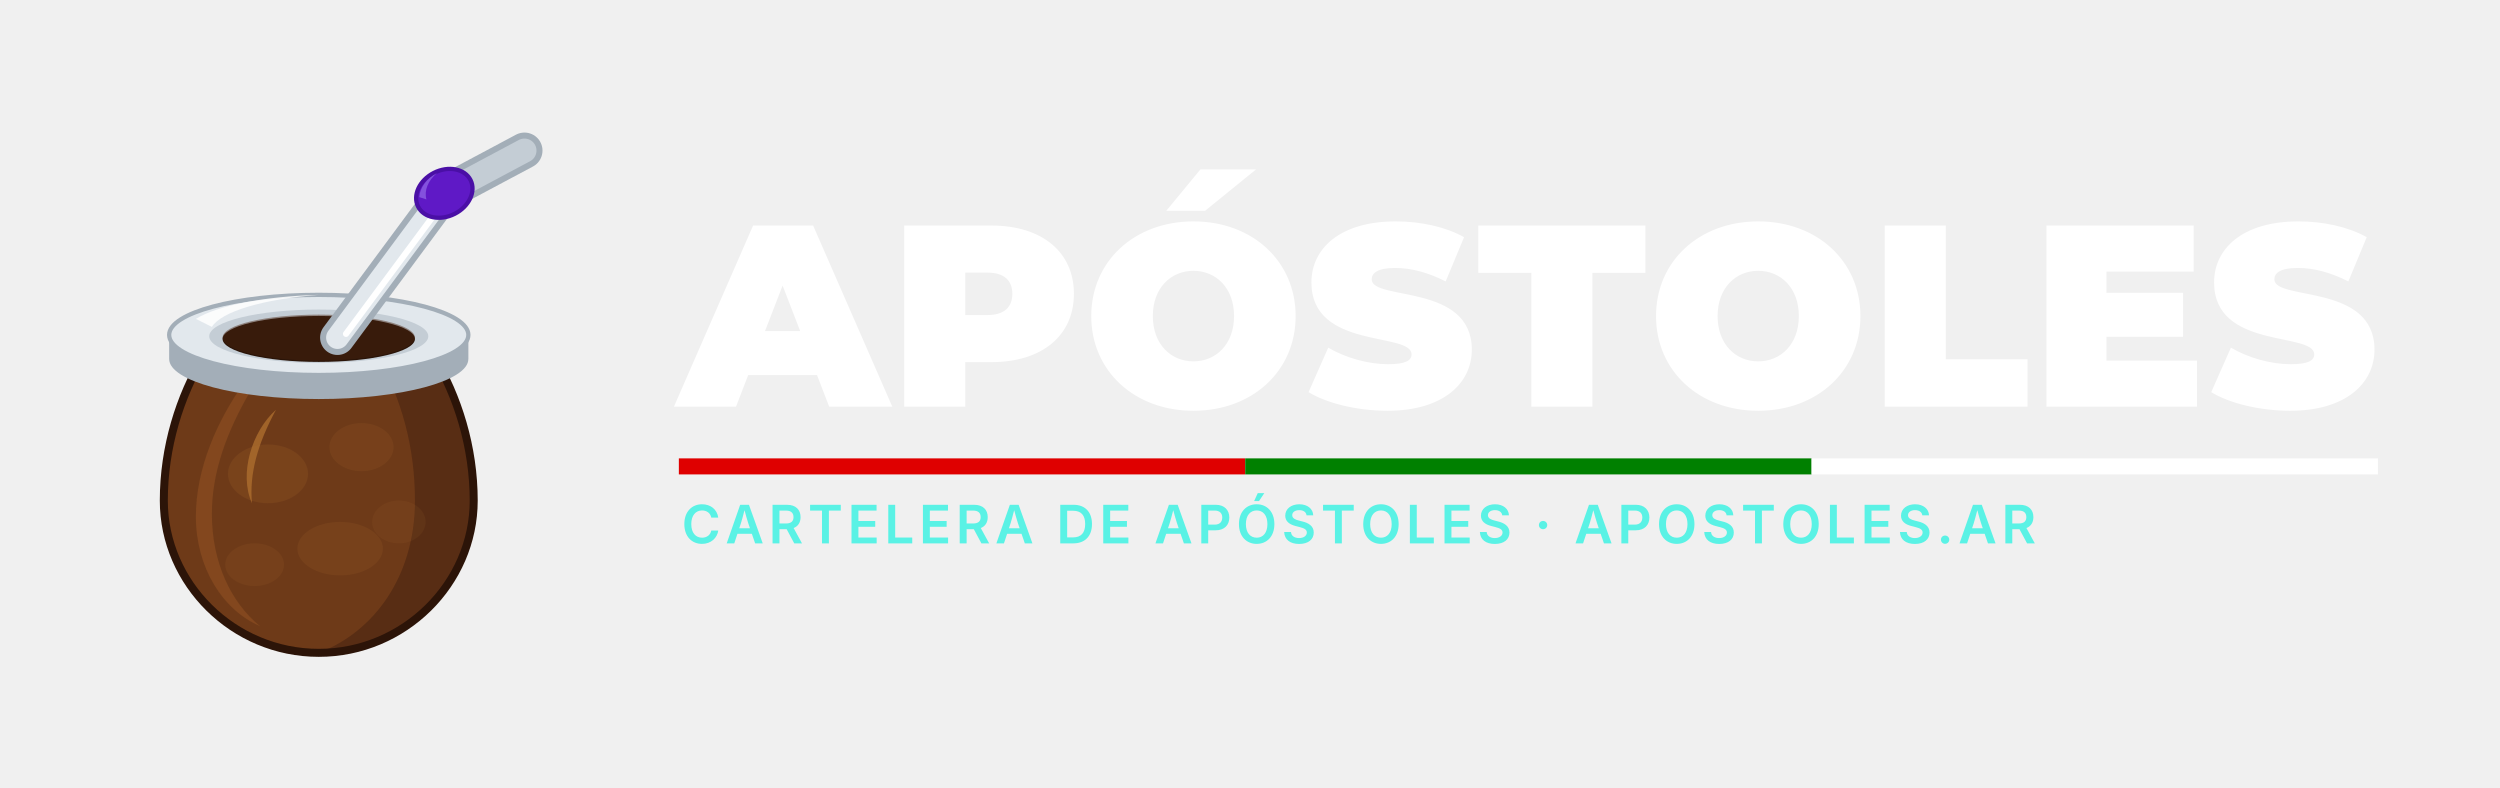
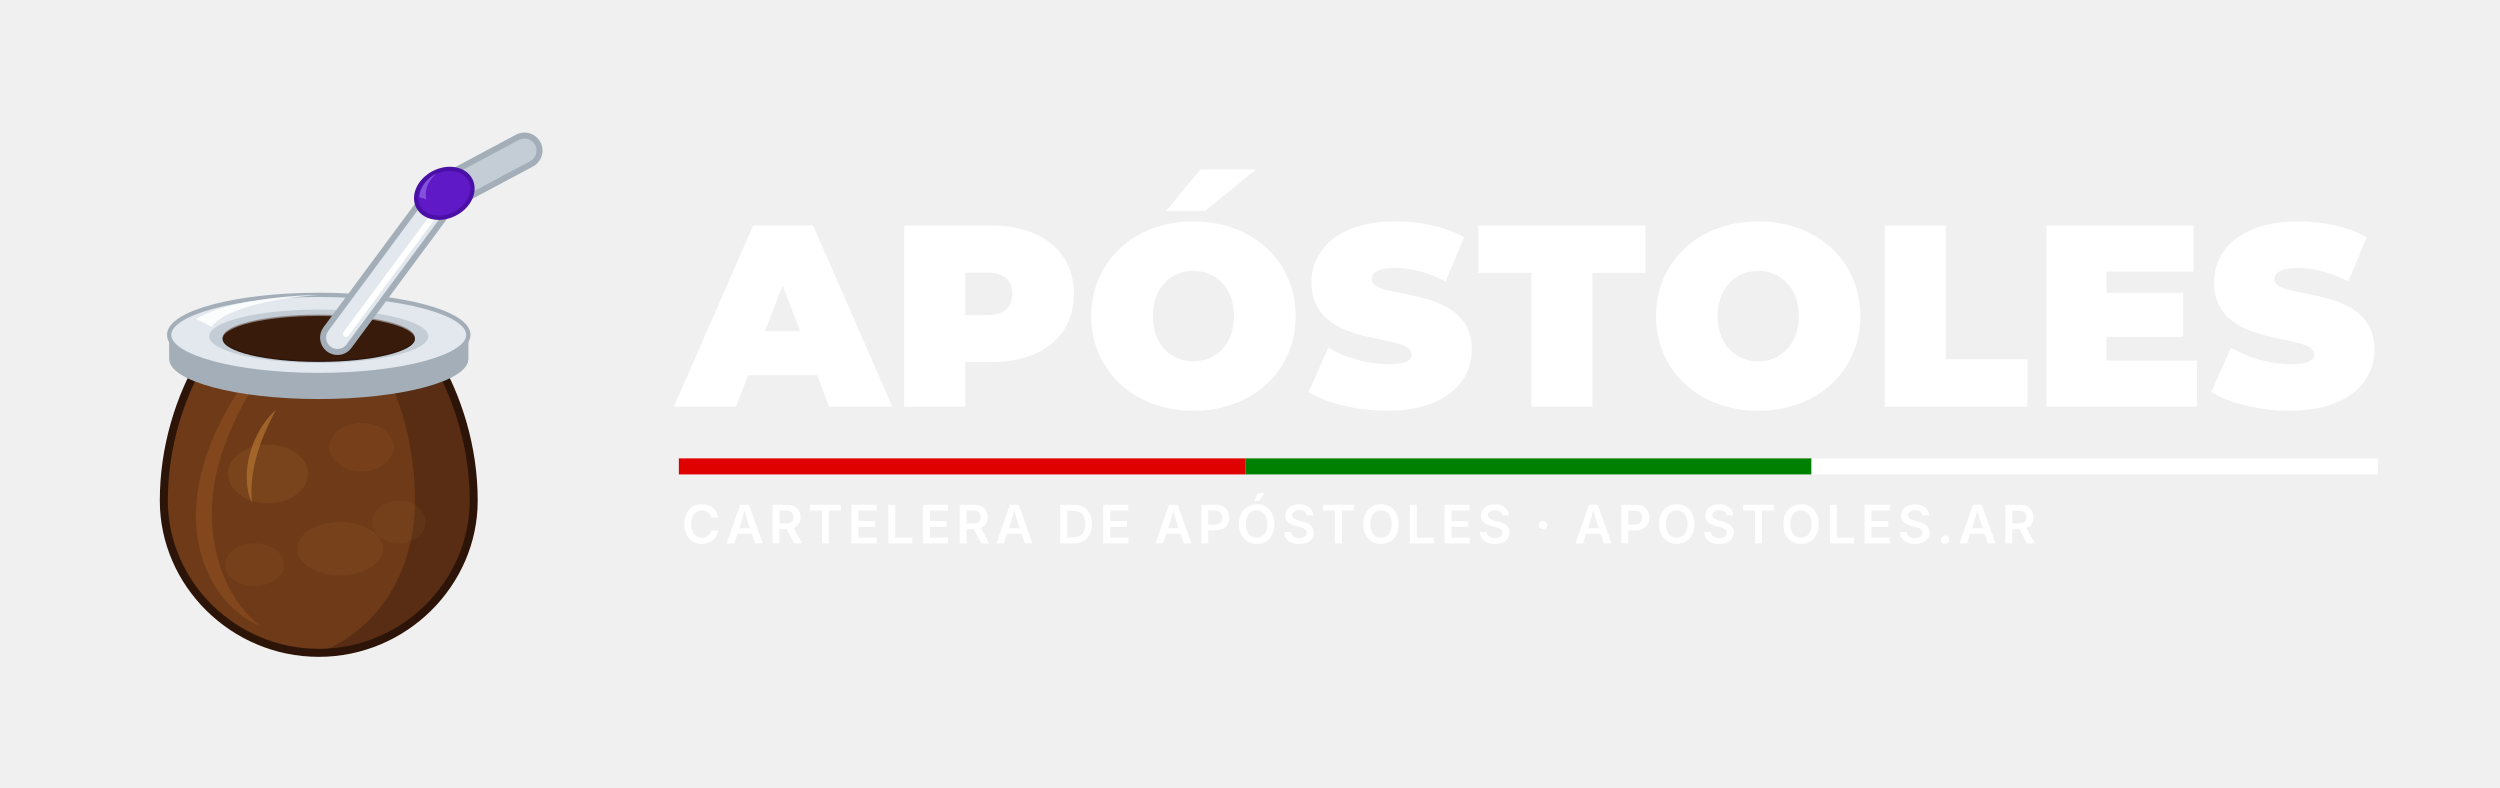
<svg xmlns="http://www.w3.org/2000/svg" width="889" height="280" viewBox="0 0 889 280">
  <g transform="translate(-0.65,24.10) scale(0.95)">
    <path d="M77,108 C68,123 62,142 62,162 C62,193 88,219 120,219 C152,219 178,193 178,162 C178,142 172,123 163,108 Z" fill="#6E3A18" />
    <path d="M120,219 C152,219 178,193 178,162 C178,142 172,123 163,108 L142,108 C151,124 156,142 156,162 C156,190 141,211 120,219 Z" fill="#4A2410" opacity=".6" />
    <ellipse cx="101" cy="152" rx="15" ry="11" fill="#B0702F" opacity="0.16" />
    <ellipse cx="136" cy="142" rx="12" ry="9" fill="#B0702F" opacity="0.13" />
    <ellipse cx="128" cy="180" rx="16" ry="10" fill="#B0702F" opacity="0.14" />
    <ellipse cx="96" cy="186" rx="11" ry="8" fill="#B0702F" opacity="0.12" />
    <ellipse cx="150" cy="170" rx="10" ry="8" fill="#B0702F" opacity="0.1" />
    <path d="M95,120 C85,137 80,152 80,167 C80,185 87,200 98,209 C84,203 74,187 74,168 C74,150 82,132 92,118 Z" fill="#8A4C20" opacity=".72" />
    <path d="M104,128 C97,141 94,152 95,163 C90,152 95,136 104,128 Z" fill="#B0702F" opacity=".75" />
    <path d="M77,108 C68,123 62,142 62,162 C62,193 88,219 120,219 C152,219 178,193 178,162 C178,142 172,123 163,108 Z" fill="none" stroke="#2C1408" stroke-width="3" />
    <path d="M64,100 v9 a56,15 0 0 0 112,0 v-9 Z" fill="#A3AEB8" />
    <ellipse cx="120" cy="100" rx="56" ry="15" fill="#E2E8ED" />
    <ellipse cx="120" cy="100" rx="56" ry="15" fill="none" stroke="#A3AEB8" stroke-width="1.6" />
    <path d="M74,94 a56,15 0 0 1 46,-9 a56,15 0 0 0 -40,12 Z" fill="#FFFFFF" opacity=".85" />
    <ellipse cx="120" cy="100.5" rx="41" ry="10" fill="#C4CDD5" />
    <ellipse cx="120" cy="101.5" rx="36" ry="8.6" fill="#2A1408" />
    <ellipse cx="120" cy="101" rx="36" ry="8.6" fill="#4A2410" opacity=".45" />
    <path d="M127,101 L167,47" stroke="#A3AEB8" stroke-width="13" stroke-linecap="round" fill="none" />
    <path d="M127,101 L167,47" stroke="#E2E8ED" stroke-width="8.5" stroke-linecap="round" fill="none" />
    <path d="M130.2,99.6 L170.2,45.6" stroke="#FFFFFF" stroke-width="2.3" stroke-linecap="round" fill="none" />
    <path d="M167,47 L197,31" stroke="#A3AEB8" stroke-width="13.5" stroke-linecap="round" fill="none" />
    <path d="M167,47 L197,31" stroke="#C4CDD5" stroke-width="9" stroke-linecap="round" fill="none" />
    <g transform="rotate(-27,167,47)">
      <ellipse cx="167" cy="47" rx="11" ry="8.6" fill="#5F19C6" />
      <ellipse cx="167" cy="47" rx="11" ry="8.6" fill="none" stroke="#4A0FA6" stroke-width="1.6" />
      <path d="M158,44 a11,8.6 0 0 1 10,-5 a11,8.6 0 0 0 -8,7 Z" fill="#8A5CE0" opacity=".85" />
    </g>
  </g>
  <path d="M317.3 144.6 289.148 80.2H267.804L239.652 144.6H261.732L266.056 133.376H290.528L294.852 144.6ZM278.292 101.544 284.548 117.736H272.036Z M321.532 80.2V144.6H343.244V128.776H352.536C370.476 128.776 381.884 119.392 381.884 104.488C381.884 89.584 370.476 80.2 352.536 80.2ZM343.244 112.032V96.944H351.156C357.136 96.944 359.988 99.796 359.988 104.488C359.988 109.18 357.136 112.032 351.156 112.032Z M428.528 74.956 446.652 60.236H426.872L414.728 74.956ZM424.388 146.072C445.364 146.072 460.728 131.904 460.728 112.4C460.728 92.896 445.364 78.728 424.388 78.728C403.412 78.728 388.048 92.896 388.048 112.4C388.048 131.904 403.412 146.072 424.388 146.072ZM424.388 128.5C416.384 128.5 409.944 122.428 409.944 112.4C409.944 102.372 416.384 96.3 424.388 96.3C432.392 96.3 438.832 102.372 438.832 112.4C438.832 122.428 432.392 128.5 424.388 128.5Z M493.388 146.072C513.352 146.072 523.38 136.136 523.38 124.36C523.38 100.624 487.776 107.064 487.776 99.336C487.776 97.128 489.8 95.288 496.148 95.288C501.76 95.288 507.74 96.852 514.088 100.072L520.62 84.34C513.904 80.568 504.98 78.728 496.332 78.728C476.368 78.728 466.34 88.48 466.34 100.44C466.34 124.452 501.944 117.92 501.944 126.016C501.944 128.224 499.736 129.512 493.572 129.512C486.488 129.512 478.392 127.212 472.32 123.624L465.328 139.448C471.768 143.404 482.624 146.072 493.388 146.072Z M566.252 144.6V97.036H585.112V80.2H525.68V97.036H544.54V144.6Z M625.224 146.072C646.2 146.072 661.564 131.904 661.564 112.4C661.564 92.896 646.2 78.728 625.224 78.728C604.248 78.728 588.884 92.896 588.884 112.4C588.884 131.904 604.248 146.072 625.224 146.072ZM625.224 128.5C617.22 128.5 610.78 122.428 610.78 112.4C610.78 102.372 617.22 96.3 625.224 96.3C633.228 96.3 639.668 102.372 639.668 112.4C639.668 122.428 633.228 128.5 625.224 128.5Z M720.996 144.6V127.764H691.924V80.2H670.212V144.6Z M749.056 119.76H776.288V104.12H749.056V96.576H780.06V80.2H727.712V144.6H781.256V128.224H749.056Z M814.376 146.072C834.34 146.072 844.368 136.136 844.368 124.36C844.368 100.624 808.764 107.064 808.764 99.336C808.764 97.128 810.788 95.288 817.136 95.288C822.748 95.288 828.728 96.852 835.076 100.072L841.608 84.34C834.892 80.568 825.968 78.728 817.32 78.728C797.356 78.728 787.328 88.48 787.328 100.44C787.328 124.452 822.932 117.92 822.932 126.016C822.932 128.224 820.724 129.512 814.56 129.512C807.476 129.512 799.38 127.212 793.308 123.624L786.316 139.448C792.756 143.404 803.612 146.072 814.376 146.072Z" fill="#FFFFFF" />
  <g>
    <rect x="241.4" y="163.0" width="201.39" height="5.70" fill="#DF0000" />
    <rect x="442.8" y="163.0" width="201.39" height="5.70" fill="#008000" />
    <rect x="644.2" y="163.0" width="201.39" height="5.70" fill="#FFFFFF" />
  </g>
-   <path d="M249.629 193.406C252.871 193.406 255.044 191.279 255.422 188.654H252.935C252.622 190.275 251.296 191.205 249.657 191.205C247.428 191.205 245.817 189.52 245.817 186.371C245.817 183.258 247.419 181.517 249.666 181.517C251.305 181.517 252.631 182.447 252.935 184.068H255.412C254.979 181.066 252.64 179.316 249.629 179.316C246.047 179.316 243.349 181.932 243.349 186.371C243.349 190.791 246.019 193.406 249.629 193.406Z M258.416 193.222H261.106L262.229 189.824H267.358L268.528 193.222H271.226L266.327 179.501H263.205ZM262.883 187.844 263.463 186.094C263.841 184.869 264.255 183.332 264.743 181.416C265.25 183.313 265.682 184.833 266.088 186.094L266.686 187.844Z M274.718 193.222H277.177V188.185H279.737L282.436 193.222H285.189L282.215 187.77C283.835 187.126 284.683 185.754 284.683 183.893C284.683 181.278 283.007 179.501 279.848 179.501H274.718ZM277.177 186.15V181.563H279.47C281.34 181.563 282.169 182.429 282.169 183.893C282.169 185.348 281.34 186.15 279.489 186.15Z M288.064 181.573H292.3V193.222H294.759V181.573H298.986V179.501H288.064Z M302.792 193.222H311.743V191.15H305.25V187.319H311.227V185.275H305.25V181.573H311.706V179.501H302.792Z M315.87 193.222H324.389V191.15H318.329V179.501H315.87Z M328.194 193.222H337.145V191.15H330.653V187.319H336.629V185.275H330.653V181.573H337.108V179.501H328.194Z M341.273 193.222H343.732V188.185H346.292L348.99 193.222H351.744L348.769 187.77C350.39 187.126 351.237 185.754 351.237 183.893C351.237 181.278 349.561 179.501 346.402 179.501H341.273ZM343.732 186.15V181.563H346.025C347.894 181.563 348.723 182.429 348.723 183.893C348.723 185.348 347.894 186.15 346.043 186.15Z M354.315 193.222H357.004L358.127 189.824H363.257L364.426 193.222H367.125L362.225 179.501H359.104ZM358.781 187.844 359.361 186.094C359.739 184.869 360.153 183.332 360.641 181.416C361.148 183.313 361.581 184.833 361.986 186.094L362.585 187.844Z M381.67 193.222C385.851 193.222 388.309 190.634 388.309 186.343C388.309 182.079 385.851 179.501 381.762 179.501H377.028V193.222ZM379.487 191.095V181.628H381.614C384.423 181.628 385.887 183.203 385.887 186.343C385.887 189.511 384.423 191.095 381.55 191.095Z M392.308 193.222H401.259V191.15H394.767V187.319H400.744V185.275H394.767V181.573H401.222V179.501H392.308Z M410.878 193.222H413.567L414.69 189.824H419.819L420.989 193.222H423.687L418.788 179.501H415.666ZM415.344 187.844 415.924 186.094C416.302 184.869 416.716 183.332 417.204 181.416C417.711 183.313 418.143 184.833 418.549 186.094L419.147 187.844Z M427.18 193.222H429.638V188.581H432.272C435.44 188.581 437.144 186.674 437.144 184.041C437.144 181.425 435.468 179.501 432.309 179.501H427.18ZM429.638 186.555V181.563H431.931C433.81 181.563 434.63 182.576 434.63 184.041C434.63 185.505 433.81 186.555 431.95 186.555Z M446.88 193.406C450.471 193.406 453.169 190.8 453.169 186.371C453.169 181.932 450.471 179.316 446.88 179.316C443.279 179.316 440.571 181.932 440.571 186.371C440.571 190.791 443.279 193.406 446.88 193.406ZM446.88 191.205C444.633 191.205 443.039 189.492 443.039 186.371C443.039 183.23 444.633 181.517 446.88 181.517C449.108 181.517 450.692 183.221 450.692 186.371C450.692 189.502 449.108 191.205 446.88 191.205ZM445.968 178.184H447.708L449.578 175.366H447.248Z M461.975 193.434C465.254 193.434 467.169 191.785 467.169 189.373C467.169 186.978 465.171 185.919 463.136 185.431L461.855 185.1C460.741 184.823 459.516 184.363 459.516 183.212C459.516 182.171 460.456 181.407 462.003 181.407C463.485 181.407 464.48 182.088 464.6 183.258H466.985C466.92 180.965 464.968 179.316 462.04 179.316C459.166 179.316 457.03 180.937 457.03 183.359C457.03 185.293 458.384 186.453 460.677 187.043L462.233 187.448C463.716 187.835 464.71 188.286 464.71 189.354C464.71 190.533 463.578 191.334 461.957 191.334C460.41 191.334 459.185 190.634 459.074 189.188H456.652C456.763 191.896 458.78 193.434 461.975 193.434Z M470.468 181.573H474.704V193.222H477.163V181.573H481.39V179.501H470.468Z M491.07 193.406C494.662 193.406 497.36 190.8 497.36 186.371C497.36 181.932 494.662 179.316 491.07 179.316C487.47 179.316 484.762 181.932 484.762 186.371C484.762 190.791 487.47 193.406 491.07 193.406ZM491.07 191.205C488.824 191.205 487.23 189.492 487.23 186.371C487.23 183.23 488.824 181.517 491.07 181.517C493.299 181.517 494.883 183.221 494.883 186.371C494.883 189.502 493.299 191.205 491.07 191.205Z M501.35 193.222H509.868V191.15H503.809V179.501H501.35Z M513.673 193.222H522.625V191.15H516.132V187.319H522.109V185.275H516.132V181.573H522.588V179.501H513.673Z M531.569 193.434C534.847 193.434 536.762 191.785 536.762 189.373C536.762 186.978 534.764 185.919 532.729 185.431L531.449 185.1C530.335 184.823 529.11 184.363 529.11 183.212C529.11 182.171 530.049 181.407 531.596 181.407C533.079 181.407 534.073 182.088 534.193 183.258H536.578C536.514 180.965 534.562 179.316 531.633 179.316C528.76 179.316 526.623 180.937 526.623 183.359C526.623 185.293 527.977 186.453 530.27 187.043L531.826 187.448C533.309 187.835 534.304 188.286 534.304 189.354C534.304 190.533 533.171 191.334 531.55 191.334C530.003 191.334 528.778 190.634 528.668 189.188H526.246C526.356 191.896 528.373 193.434 531.569 193.434Z M548.711 188.185C549.539 188.185 550.193 187.54 550.193 186.711C550.193 185.882 549.539 185.247 548.711 185.247C547.882 185.247 547.237 185.882 547.237 186.711C547.237 187.54 547.882 188.185 548.711 188.185Z M560.254 193.222H562.943L564.066 189.824H569.196L570.365 193.222H573.063L568.164 179.501H565.042ZM564.72 187.844 565.3 186.094C565.678 184.869 566.092 183.332 566.58 181.416C567.087 183.313 567.52 184.833 567.925 186.094L568.523 187.844Z M576.556 193.222H579.014V188.581H581.648C584.816 188.581 586.52 186.674 586.52 184.041C586.52 181.425 584.844 179.501 581.685 179.501H576.556ZM579.014 186.555V181.563H581.307C583.186 181.563 584.006 182.576 584.006 184.041C584.006 185.505 583.186 186.555 581.326 186.555Z M596.256 193.406C599.847 193.406 602.545 190.8 602.545 186.371C602.545 181.932 599.847 179.316 596.256 179.316C592.655 179.316 589.948 181.932 589.948 186.371C589.948 190.791 592.655 193.406 596.256 193.406ZM596.256 191.205C594.009 191.205 592.416 189.492 592.416 186.371C592.416 183.23 594.009 181.517 596.256 181.517C598.484 181.517 600.068 183.221 600.068 186.371C600.068 189.502 598.484 191.205 596.256 191.205Z M611.351 193.434C614.63 193.434 616.545 191.785 616.545 189.373C616.545 186.978 614.547 185.919 612.512 185.431L611.232 185.1C610.117 184.823 608.892 184.363 608.892 183.212C608.892 182.171 609.832 181.407 611.379 181.407C612.862 181.407 613.856 182.088 613.976 183.258H616.361C616.296 180.965 614.344 179.316 611.416 179.316C608.543 179.316 606.406 180.937 606.406 183.359C606.406 185.293 607.76 186.453 610.053 187.043L611.609 187.448C613.092 187.835 614.086 188.286 614.086 189.354C614.086 190.533 612.954 191.334 611.333 191.334C609.786 191.334 608.561 190.634 608.45 189.188H606.028C606.139 191.896 608.156 193.434 611.351 193.434Z M619.844 181.573H624.08V193.222H626.539V181.573H630.766V179.501H619.844Z M640.447 193.406C644.038 193.406 646.736 190.8 646.736 186.371C646.736 181.932 644.038 179.316 640.447 179.316C636.846 179.316 634.138 181.932 634.138 186.371C634.138 190.791 636.846 193.406 640.447 193.406ZM640.447 191.205C638.2 191.205 636.606 189.492 636.606 186.371C636.606 183.23 638.2 181.517 640.447 181.517C642.675 181.517 644.259 183.221 644.259 186.371C644.259 189.502 642.675 191.205 640.447 191.205Z M650.726 193.222H659.244V191.15H653.185V179.501H650.726Z M663.05 193.222H672.001V191.15H665.508V187.319H671.485V185.275H665.508V181.573H671.964V179.501H663.05Z M680.945 193.434C684.223 193.434 686.139 191.785 686.139 189.373C686.139 186.978 684.14 185.919 682.105 185.431L680.825 185.1C679.711 184.823 678.486 184.363 678.486 183.212C678.486 182.171 679.425 181.407 680.972 181.407C682.455 181.407 683.449 182.088 683.569 183.258H685.954C685.89 180.965 683.938 179.316 681.009 179.316C678.136 179.316 675.999 180.937 675.999 183.359C675.999 185.293 677.353 186.453 679.646 187.043L681.203 187.448C682.685 187.835 683.68 188.286 683.68 189.354C683.68 190.533 682.547 191.334 680.926 191.334C679.379 191.334 678.154 190.634 678.044 189.188H675.622C675.732 191.896 677.749 193.434 680.945 193.434Z M691.675 193.379C692.504 193.379 693.158 192.734 693.158 191.905C693.158 191.086 692.504 190.441 691.675 190.441C690.846 190.441 690.202 191.086 690.202 191.905C690.202 192.734 690.846 193.379 691.675 193.379Z M696.807 193.222H699.496L700.619 189.824H705.749L706.918 193.222H709.616L704.717 179.501H701.595ZM701.273 187.844 701.853 186.094C702.231 184.869 702.645 183.332 703.133 181.416C703.64 183.313 704.073 184.833 704.478 186.094L705.076 187.844Z M713.109 193.222H715.567V188.185H718.128L720.826 193.222H723.579L720.605 187.77C722.226 187.126 723.073 185.754 723.073 183.893C723.073 181.278 721.397 179.501 718.238 179.501H713.109ZM715.567 186.15V181.563H717.86C719.73 181.563 720.559 182.429 720.559 183.893C720.559 185.348 719.73 186.15 717.879 186.15Z" fill="#5AF2E5" />
+   <path d="M249.629 193.406C252.871 193.406 255.044 191.279 255.422 188.654H252.935C252.622 190.275 251.296 191.205 249.657 191.205C247.428 191.205 245.817 189.52 245.817 186.371C245.817 183.258 247.419 181.517 249.666 181.517C251.305 181.517 252.631 182.447 252.935 184.068H255.412C254.979 181.066 252.64 179.316 249.629 179.316C246.047 179.316 243.349 181.932 243.349 186.371C243.349 190.791 246.019 193.406 249.629 193.406Z M258.416 193.222H261.106L262.229 189.824H267.358L268.528 193.222H271.226L266.327 179.501H263.205ZM262.883 187.844 263.463 186.094C263.841 184.869 264.255 183.332 264.743 181.416C265.25 183.313 265.682 184.833 266.088 186.094L266.686 187.844Z M274.718 193.222H277.177V188.185H279.737L282.436 193.222H285.189L282.215 187.77C283.835 187.126 284.683 185.754 284.683 183.893C284.683 181.278 283.007 179.501 279.848 179.501H274.718ZM277.177 186.15V181.563H279.47C281.34 181.563 282.169 182.429 282.169 183.893C282.169 185.348 281.34 186.15 279.489 186.15Z M288.064 181.573H292.3V193.222H294.759V181.573H298.986V179.501H288.064Z M302.792 193.222H311.743V191.15H305.25V187.319H311.227V185.275H305.25V181.573H311.706V179.501H302.792Z M315.87 193.222H324.389V191.15H318.329V179.501H315.87Z M328.194 193.222H337.145V191.15H330.653V187.319H336.629V185.275H330.653V181.573H337.108V179.501H328.194Z M341.273 193.222H343.732V188.185H346.292L348.99 193.222H351.744L348.769 187.77C350.39 187.126 351.237 185.754 351.237 183.893C351.237 181.278 349.561 179.501 346.402 179.501H341.273ZM343.732 186.15V181.563H346.025C347.894 181.563 348.723 182.429 348.723 183.893C348.723 185.348 347.894 186.15 346.043 186.15Z M354.315 193.222H357.004L358.127 189.824H363.257L364.426 193.222H367.125L362.225 179.501H359.104ZM358.781 187.844 359.361 186.094C359.739 184.869 360.153 183.332 360.641 181.416C361.148 183.313 361.581 184.833 361.986 186.094L362.585 187.844Z M381.67 193.222C385.851 193.222 388.309 190.634 388.309 186.343C388.309 182.079 385.851 179.501 381.762 179.501H377.028V193.222ZM379.487 191.095V181.628H381.614C384.423 181.628 385.887 183.203 385.887 186.343C385.887 189.511 384.423 191.095 381.55 191.095Z M392.308 193.222H401.259V191.15H394.767V187.319H400.744V185.275H394.767V181.573H401.222V179.501H392.308Z M410.878 193.222H413.567L414.69 189.824H419.819L420.989 193.222H423.687L418.788 179.501H415.666ZM415.344 187.844 415.924 186.094C416.302 184.869 416.716 183.332 417.204 181.416C417.711 183.313 418.143 184.833 418.549 186.094L419.147 187.844Z M427.18 193.222H429.638V188.581H432.272C435.44 188.581 437.144 186.674 437.144 184.041C437.144 181.425 435.468 179.501 432.309 179.501H427.18ZM429.638 186.555V181.563H431.931C433.81 181.563 434.63 182.576 434.63 184.041C434.63 185.505 433.81 186.555 431.95 186.555Z M446.88 193.406C450.471 193.406 453.169 190.8 453.169 186.371C453.169 181.932 450.471 179.316 446.88 179.316C443.279 179.316 440.571 181.932 440.571 186.371C440.571 190.791 443.279 193.406 446.88 193.406ZM446.88 191.205C444.633 191.205 443.039 189.492 443.039 186.371C443.039 183.23 444.633 181.517 446.88 181.517C449.108 181.517 450.692 183.221 450.692 186.371C450.692 189.502 449.108 191.205 446.88 191.205ZM445.968 178.184H447.708L449.578 175.366H447.248Z M461.975 193.434C465.254 193.434 467.169 191.785 467.169 189.373C467.169 186.978 465.171 185.919 463.136 185.431L461.855 185.1C460.741 184.823 459.516 184.363 459.516 183.212C459.516 182.171 460.456 181.407 462.003 181.407C463.485 181.407 464.48 182.088 464.6 183.258H466.985C466.92 180.965 464.968 179.316 462.04 179.316C459.166 179.316 457.03 180.937 457.03 183.359C457.03 185.293 458.384 186.453 460.677 187.043L462.233 187.448C463.716 187.835 464.71 188.286 464.71 189.354C464.71 190.533 463.578 191.334 461.957 191.334C460.41 191.334 459.185 190.634 459.074 189.188H456.652C456.763 191.896 458.78 193.434 461.975 193.434Z M470.468 181.573H474.704V193.222H477.163V181.573H481.39V179.501H470.468Z M491.07 193.406C494.662 193.406 497.36 190.8 497.36 186.371C497.36 181.932 494.662 179.316 491.07 179.316C487.47 179.316 484.762 181.932 484.762 186.371C484.762 190.791 487.47 193.406 491.07 193.406ZM491.07 191.205C488.824 191.205 487.23 189.492 487.23 186.371C487.23 183.23 488.824 181.517 491.07 181.517C493.299 181.517 494.883 183.221 494.883 186.371C494.883 189.502 493.299 191.205 491.07 191.205Z M501.35 193.222H509.868V191.15H503.809V179.501H501.35Z M513.673 193.222H522.625V191.15H516.132V187.319H522.109V185.275H516.132V181.573H522.588V179.501H513.673Z M531.569 193.434C534.847 193.434 536.762 191.785 536.762 189.373C536.762 186.978 534.764 185.919 532.729 185.431L531.449 185.1C530.335 184.823 529.11 184.363 529.11 183.212C529.11 182.171 530.049 181.407 531.596 181.407C533.079 181.407 534.073 182.088 534.193 183.258H536.578C536.514 180.965 534.562 179.316 531.633 179.316C528.76 179.316 526.623 180.937 526.623 183.359C526.623 185.293 527.977 186.453 530.27 187.043L531.826 187.448C533.309 187.835 534.304 188.286 534.304 189.354C534.304 190.533 533.171 191.334 531.55 191.334C530.003 191.334 528.778 190.634 528.668 189.188H526.246C526.356 191.896 528.373 193.434 531.569 193.434Z M548.711 188.185C549.539 188.185 550.193 187.54 550.193 186.711C550.193 185.882 549.539 185.247 548.711 185.247C547.882 185.247 547.237 185.882 547.237 186.711C547.237 187.54 547.882 188.185 548.711 188.185Z M560.254 193.222H562.943L564.066 189.824H569.196L570.365 193.222H573.063L568.164 179.501H565.042ZM564.72 187.844 565.3 186.094C565.678 184.869 566.092 183.332 566.58 181.416C567.087 183.313 567.52 184.833 567.925 186.094L568.523 187.844Z M576.556 193.222H579.014V188.581H581.648C584.816 188.581 586.52 186.674 586.52 184.041C586.52 181.425 584.844 179.501 581.685 179.501H576.556ZM579.014 186.555V181.563H581.307C583.186 181.563 584.006 182.576 584.006 184.041C584.006 185.505 583.186 186.555 581.326 186.555Z M596.256 193.406C599.847 193.406 602.545 190.8 602.545 186.371C602.545 181.932 599.847 179.316 596.256 179.316C592.655 179.316 589.948 181.932 589.948 186.371C589.948 190.791 592.655 193.406 596.256 193.406ZM596.256 191.205C594.009 191.205 592.416 189.492 592.416 186.371C592.416 183.23 594.009 181.517 596.256 181.517C598.484 181.517 600.068 183.221 600.068 186.371C600.068 189.502 598.484 191.205 596.256 191.205Z M611.351 193.434C614.63 193.434 616.545 191.785 616.545 189.373C616.545 186.978 614.547 185.919 612.512 185.431L611.232 185.1C610.117 184.823 608.892 184.363 608.892 183.212C608.892 182.171 609.832 181.407 611.379 181.407C612.862 181.407 613.856 182.088 613.976 183.258H616.361C616.296 180.965 614.344 179.316 611.416 179.316C608.543 179.316 606.406 180.937 606.406 183.359C606.406 185.293 607.76 186.453 610.053 187.043L611.609 187.448C613.092 187.835 614.086 188.286 614.086 189.354C614.086 190.533 612.954 191.334 611.333 191.334C609.786 191.334 608.561 190.634 608.45 189.188H606.028C606.139 191.896 608.156 193.434 611.351 193.434Z M619.844 181.573H624.08V193.222H626.539V181.573H630.766V179.501H619.844Z M640.447 193.406C644.038 193.406 646.736 190.8 646.736 186.371C646.736 181.932 644.038 179.316 640.447 179.316C636.846 179.316 634.138 181.932 634.138 186.371C634.138 190.791 636.846 193.406 640.447 193.406ZM640.447 191.205C638.2 191.205 636.606 189.492 636.606 186.371C636.606 183.23 638.2 181.517 640.447 181.517C642.675 181.517 644.259 183.221 644.259 186.371C644.259 189.502 642.675 191.205 640.447 191.205Z M650.726 193.222H659.244V191.15H653.185V179.501H650.726Z M663.05 193.222H672.001V191.15H665.508V187.319H671.485V185.275H665.508V181.573H671.964V179.501H663.05Z M680.945 193.434C684.223 193.434 686.139 191.785 686.139 189.373C686.139 186.978 684.14 185.919 682.105 185.431L680.825 185.1C679.711 184.823 678.486 184.363 678.486 183.212C678.486 182.171 679.425 181.407 680.972 181.407C682.455 181.407 683.449 182.088 683.569 183.258H685.954C685.89 180.965 683.938 179.316 681.009 179.316C678.136 179.316 675.999 180.937 675.999 183.359C675.999 185.293 677.353 186.453 679.646 187.043L681.203 187.448C682.685 187.835 683.68 188.286 683.68 189.354C683.68 190.533 682.547 191.334 680.926 191.334C679.379 191.334 678.154 190.634 678.044 189.188H675.622C675.732 191.896 677.749 193.434 680.945 193.434Z M691.675 193.379C692.504 193.379 693.158 192.734 693.158 191.905C693.158 191.086 692.504 190.441 691.675 190.441C690.846 190.441 690.202 191.086 690.202 191.905C690.202 192.734 690.846 193.379 691.675 193.379Z M696.807 193.222H699.496L700.619 189.824H705.749L706.918 193.222H709.616L704.717 179.501H701.595ZM701.273 187.844 701.853 186.094C702.231 184.869 702.645 183.332 703.133 181.416C703.64 183.313 704.073 184.833 704.478 186.094L705.076 187.844Z M713.109 193.222H715.567V188.185H718.128L720.826 193.222H723.579L720.605 187.77C722.226 187.126 723.073 185.754 723.073 183.893C723.073 181.278 721.397 179.501 718.238 179.501H713.109ZM715.567 186.15V181.563H717.86C719.73 181.563 720.559 182.429 720.559 183.893C720.559 185.348 719.73 186.15 717.879 186.15Z" fill="#FFFFFF" />
</svg>
